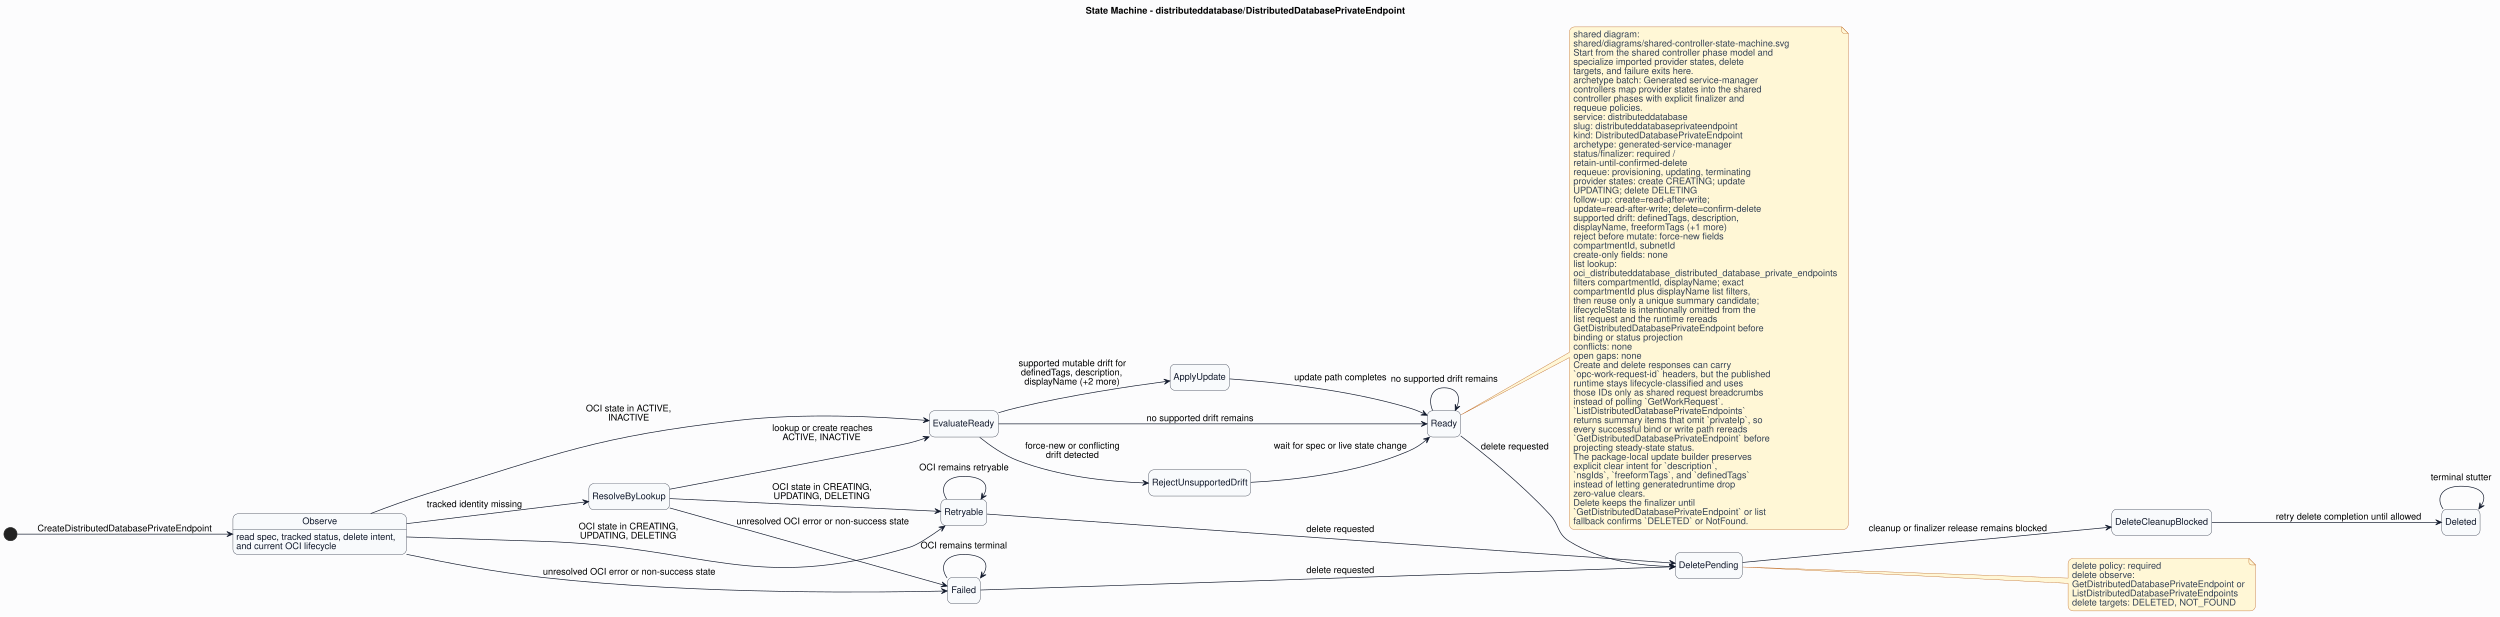
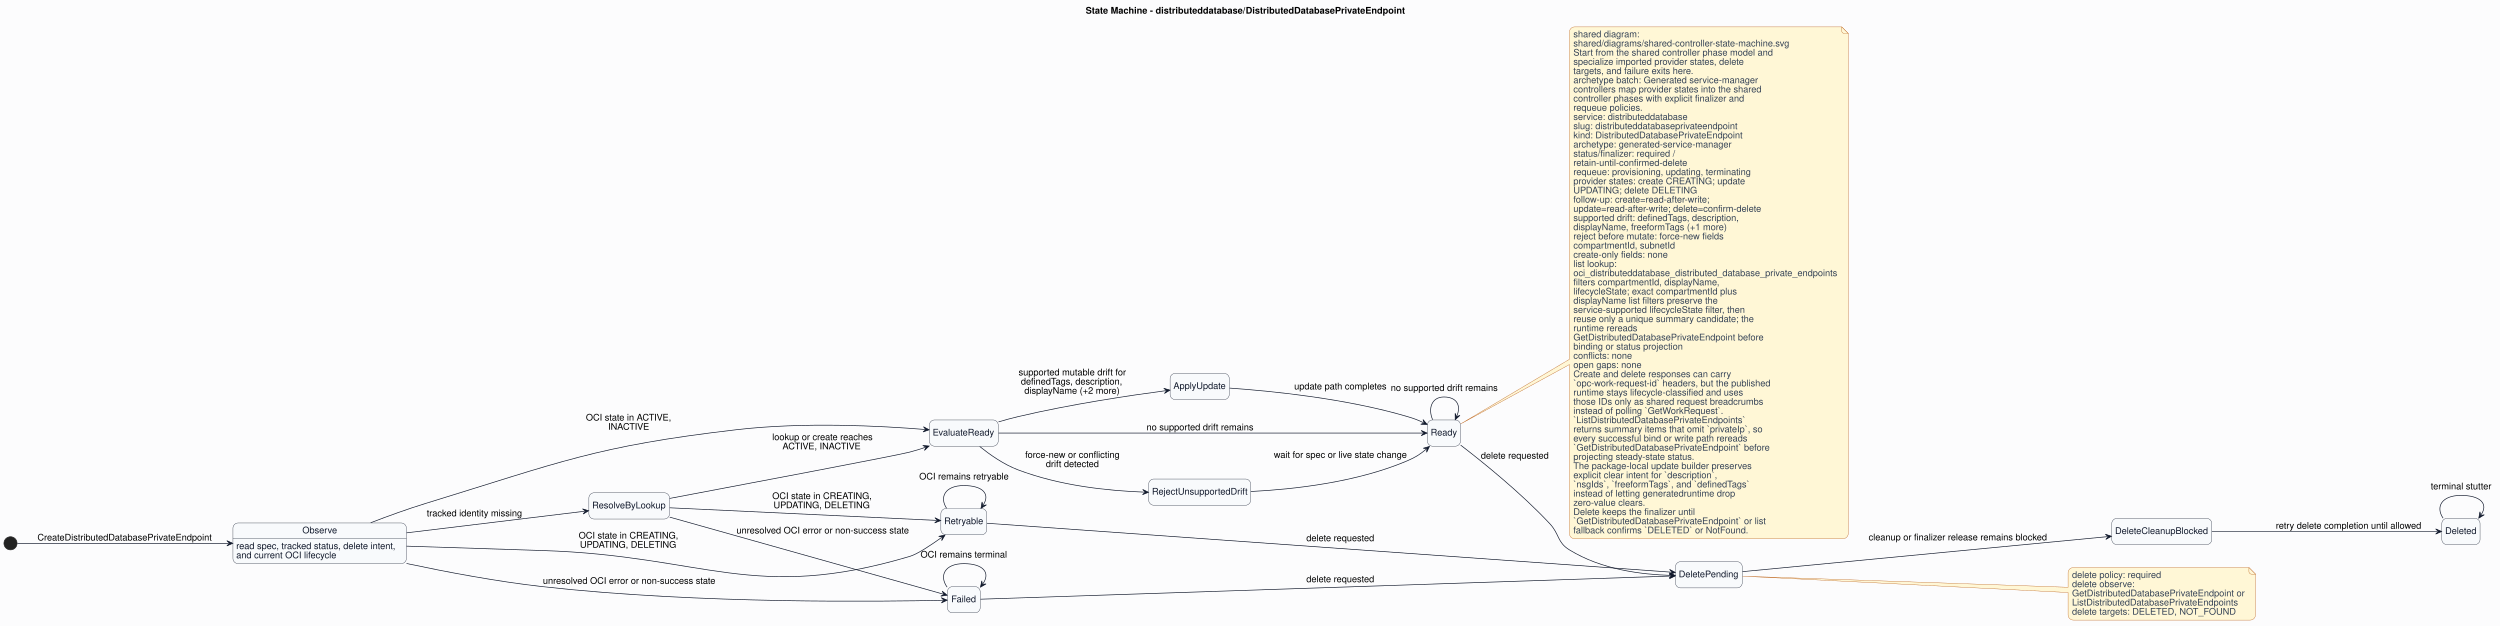
- <svg xmlns="http://www.w3.org/2000/svg" contentStyleType="text/css" data-diagram-type="STATE" height="940px" preserveAspectRatio="none" style="width:3810px;height:940px;background:#FCFCFD;" version="1.1" viewBox="0 0 3810 940" width="3810px" zoomAndPan="magnify">
+ <svg xmlns="http://www.w3.org/2000/svg" contentStyleType="text/css" data-diagram-type="STATE" height="954px" preserveAspectRatio="none" style="width:3810px;height:954px;background:#FCFCFD;" version="1.1" viewBox="0 0 3810 954" width="3810px" zoomAndPan="magnify">
  <defs />
  <g>
-     <rect fill="#FCFCFD" height="940" style="stroke:none;stroke-width:1;" width="3810" x="0" y="0" />
+     <rect fill="#FCFCFD" height="954" style="stroke:none;stroke-width:1;" width="3810" x="0" y="0" />
    <g class="title" data-source-line="10">
      <text fill="#000000" font-family="Helvetica" font-size="14" font-weight="bold" lengthAdjust="spacing" textLength="486.985" x="1654.535" y="20.78">State Machine - distributeddatabase/DistributedDatabasePrivateEndpoint</text>
    </g>
    <g class="entity" data-qualified-name="observe" id="ent0002">
-       <rect fill="#F8FAFC" height="62" rx="8" ry="8" style="stroke:#0F172A;stroke-width:0.5;" width="264.364" x="355" y="783" />
-       <line style="stroke:#0F172A;stroke-width:0.5;" x1="355" x2="619.364" y1="807" y2="807" />
-       <text fill="#0F172A" font-family="Helvetica" font-size="14" lengthAdjust="spacing" textLength="52.91" x="460.727" y="798.78">Observe</text>
-       <text fill="#0F172A" font-family="Helvetica" font-size="14" lengthAdjust="spacing" textLength="244.364" x="360" y="822.78">read spec, tracked status, delete intent,</text>
-       <text fill="#0F172A" font-family="Helvetica" font-size="14" lengthAdjust="spacing" textLength="153.282" x="360" y="836.78">and current OCI lifecycle</text>
-     </g>
-     <rect fill="#F8FAFC" height="40" rx="8" ry="8" style="stroke:#0F172A;stroke-width:0.5;" width="104.951" x="1416.36" y="626" />
-     <text fill="#0F172A" font-family="Helvetica" font-size="14" lengthAdjust="spacing" textLength="94.951" x="1421.36" y="649.78">EvaluateReady</text>
-     <rect fill="#F8FAFC" height="40" rx="8" ry="8" style="stroke:#0F172A;stroke-width:0.5;" width="50.469" x="2175.32" y="626" />
-     <text fill="#0F172A" font-family="Helvetica" font-size="14" lengthAdjust="spacing" textLength="40.469" x="2180.32" y="649.78">Ready</text>
-     <rect fill="#F8FAFC" height="40" rx="8" ry="8" style="stroke:#0F172A;stroke-width:0.5;" width="69.917" x="1433.88" y="761" />
-     <text fill="#0F172A" font-family="Helvetica" font-size="14" lengthAdjust="spacing" textLength="59.917" x="1438.88" y="784.78">Retryable</text>
-     <rect fill="#F8FAFC" height="40" rx="8" ry="8" style="stroke:#0F172A;stroke-width:0.5;" width="50" x="1443.84" y="880" />
-     <text fill="#0F172A" font-family="Helvetica" font-size="14" lengthAdjust="spacing" textLength="38.131" x="1449.775" y="903.78">Failed</text>
-     <rect fill="#F8FAFC" height="40" rx="8" ry="8" style="stroke:#0F172A;stroke-width:0.5;" width="122.848" x="897.44" y="737" />
-     <text fill="#0F172A" font-family="Helvetica" font-size="14" lengthAdjust="spacing" textLength="112.848" x="902.44" y="760.78">ResolveByLookup</text>
-     <rect fill="#F8FAFC" height="40" rx="8" ry="8" style="stroke:#0F172A;stroke-width:0.5;" width="155.51" x="1750.56" y="716" />
-     <text fill="#0F172A" font-family="Helvetica" font-size="14" lengthAdjust="spacing" textLength="145.51" x="1755.56" y="739.78">RejectUnsupportedDrift</text>
-     <rect fill="#F8FAFC" height="40" rx="8" ry="8" style="stroke:#0F172A;stroke-width:0.5;" width="90.165" x="1783.23" y="555" />
-     <text fill="#0F172A" font-family="Helvetica" font-size="14" lengthAdjust="spacing" textLength="80.165" x="1788.23" y="578.78">ApplyUpdate</text>
-     <rect fill="#F8FAFC" height="40" rx="8" ry="8" style="stroke:#0F172A;stroke-width:0.5;" width="101.848" x="2553.34" y="842" />
-     <text fill="#0F172A" font-family="Helvetica" font-size="14" lengthAdjust="spacing" textLength="91.848" x="2558.34" y="865.78">DeletePending</text>
-     <rect fill="#F8FAFC" height="40" rx="8" ry="8" style="stroke:#0F172A;stroke-width:0.5;" width="58.255" x="3721.34" y="776" />
-     <text fill="#0F172A" font-family="Helvetica" font-size="14" lengthAdjust="spacing" textLength="48.255" x="3726.34" y="799.78">Deleted</text>
-     <rect fill="#F8FAFC" height="40" rx="8" ry="8" style="stroke:#0F172A;stroke-width:0.5;" width="152.427" x="3218.33" y="776" />
-     <text fill="#0F172A" font-family="Helvetica" font-size="14" lengthAdjust="spacing" textLength="142.427" x="3223.33" y="799.78">DeleteCleanupBlocked</text>
+       <rect fill="#F8FAFC" height="62" rx="8" ry="8" style="stroke:#0F172A;stroke-width:0.5;" width="264.364" x="355" y="797" />
+       <line style="stroke:#0F172A;stroke-width:0.5;" x1="355" x2="619.364" y1="821" y2="821" />
+       <text fill="#0F172A" font-family="Helvetica" font-size="14" lengthAdjust="spacing" textLength="52.91" x="460.727" y="812.78">Observe</text>
+       <text fill="#0F172A" font-family="Helvetica" font-size="14" lengthAdjust="spacing" textLength="244.364" x="360" y="836.78">read spec, tracked status, delete intent,</text>
+       <text fill="#0F172A" font-family="Helvetica" font-size="14" lengthAdjust="spacing" textLength="153.282" x="360" y="850.78">and current OCI lifecycle</text>
+     </g>
+     <rect fill="#F8FAFC" height="40" rx="8" ry="8" style="stroke:#0F172A;stroke-width:0.5;" width="104.951" x="1416.36" y="640" />
+     <text fill="#0F172A" font-family="Helvetica" font-size="14" lengthAdjust="spacing" textLength="94.951" x="1421.36" y="663.78">EvaluateReady</text>
+     <rect fill="#F8FAFC" height="40" rx="8" ry="8" style="stroke:#0F172A;stroke-width:0.5;" width="50.469" x="2175.32" y="640" />
+     <text fill="#0F172A" font-family="Helvetica" font-size="14" lengthAdjust="spacing" textLength="40.469" x="2180.32" y="663.78">Ready</text>
+     <rect fill="#F8FAFC" height="40" rx="8" ry="8" style="stroke:#0F172A;stroke-width:0.5;" width="69.917" x="1433.88" y="775" />
+     <text fill="#0F172A" font-family="Helvetica" font-size="14" lengthAdjust="spacing" textLength="59.917" x="1438.88" y="798.78">Retryable</text>
+     <rect fill="#F8FAFC" height="40" rx="8" ry="8" style="stroke:#0F172A;stroke-width:0.5;" width="50" x="1443.84" y="894" />
+     <text fill="#0F172A" font-family="Helvetica" font-size="14" lengthAdjust="spacing" textLength="38.131" x="1449.775" y="917.78">Failed</text>
+     <rect fill="#F8FAFC" height="40" rx="8" ry="8" style="stroke:#0F172A;stroke-width:0.5;" width="122.848" x="897.44" y="751" />
+     <text fill="#0F172A" font-family="Helvetica" font-size="14" lengthAdjust="spacing" textLength="112.848" x="902.44" y="774.78">ResolveByLookup</text>
+     <rect fill="#F8FAFC" height="40" rx="8" ry="8" style="stroke:#0F172A;stroke-width:0.5;" width="155.51" x="1750.56" y="730" />
+     <text fill="#0F172A" font-family="Helvetica" font-size="14" lengthAdjust="spacing" textLength="145.51" x="1755.56" y="753.78">RejectUnsupportedDrift</text>
+     <rect fill="#F8FAFC" height="40" rx="8" ry="8" style="stroke:#0F172A;stroke-width:0.5;" width="90.165" x="1783.23" y="569" />
+     <text fill="#0F172A" font-family="Helvetica" font-size="14" lengthAdjust="spacing" textLength="80.165" x="1788.23" y="592.78">ApplyUpdate</text>
+     <rect fill="#F8FAFC" height="40" rx="8" ry="8" style="stroke:#0F172A;stroke-width:0.5;" width="101.848" x="2553.34" y="856" />
+     <text fill="#0F172A" font-family="Helvetica" font-size="14" lengthAdjust="spacing" textLength="91.848" x="2558.34" y="879.78">DeletePending</text>
+     <rect fill="#F8FAFC" height="40" rx="8" ry="8" style="stroke:#0F172A;stroke-width:0.5;" width="58.255" x="3721.34" y="790" />
+     <text fill="#0F172A" font-family="Helvetica" font-size="14" lengthAdjust="spacing" textLength="48.255" x="3726.34" y="813.78">Deleted</text>
+     <rect fill="#F8FAFC" height="40" rx="8" ry="8" style="stroke:#0F172A;stroke-width:0.5;" width="152.427" x="3218.33" y="790" />
+     <text fill="#0F172A" font-family="Helvetica" font-size="14" lengthAdjust="spacing" textLength="142.427" x="3223.33" y="813.78">DeleteCleanupBlocked</text>
    <g class="start_entity" data-qualified-name=".start." data-source-line="32" id="ent0002">
-       <ellipse cx="16" cy="814" fill="#222222" rx="10" ry="10" style="stroke:#222222;stroke-width:1;" />
+       <ellipse cx="16" cy="828" fill="#222222" rx="10" ry="10" style="stroke:#222222;stroke-width:1;" />
    </g>
    <g class="entity" data-qualified-name="GMN2" data-source-line="55" id="ent0003">
-       <path d="M2391.78,49 L2391.78,536.9 L2226.07,632.45 L2391.78,544.9 L2391.78,799 A8,8 0 0 0 2399.78,807 L2808.743,807 A8,8 0 0 0 2816.743,799 L2816.743,51 L2806.743,41 L2399.78,41 A8,8 0 0 0 2391.78,49" fill="#FFF7D6" style="stroke:#B45309;stroke-width:0.5;" />
+       <path d="M2391.78,49 L2391.78,547.59 L2226.07,646.02 L2391.78,555.59 L2391.78,813 A8,8 0 0 0 2399.78,821 L2808.743,821 A8,8 0 0 0 2816.743,813 L2816.743,51 L2806.743,41 L2399.78,41 A8,8 0 0 0 2391.78,49" fill="#FFF7D6" style="stroke:#B45309;stroke-width:0.5;" />
      <path d="M2806.743,41 L2806.743,47 A4,4 0 0 0 2810.743,51 L2816.743,51 L2806.743,41" fill="#FFF7D6" style="stroke:#B45309;stroke-width:0.5;" />
      <text fill="#334155" font-family="Helvetica" font-size="14" lengthAdjust="spacing" textLength="101.165" x="2397.78" y="56.78">shared diagram:</text>
      <text fill="#334155" font-family="Helvetica" font-size="14" lengthAdjust="spacing" textLength="331.481" x="2397.78" y="70.78">shared/diagrams/shared-controller-state-machine.svg</text>
      <text fill="#334155" font-family="Helvetica" font-size="14" lengthAdjust="spacing" textLength="304.274" x="2397.78" y="84.78">Start from the shared controller phase model and</text>
      <text fill="#334155" font-family="Helvetica" font-size="14" lengthAdjust="spacing" textLength="261.468" x="2397.78" y="98.78">specialize imported provider states, delete</text>
      <text fill="#334155" font-family="Helvetica" font-size="14" lengthAdjust="spacing" textLength="184.434" x="2397.78" y="112.78">targets, and failure exits here.</text>
      <text fill="#334155" font-family="Helvetica" font-size="14" lengthAdjust="spacing" textLength="281.709" x="2397.78" y="126.78">archetype batch: Generated service-manager</text>
      <text fill="#334155" font-family="Helvetica" font-size="14" lengthAdjust="spacing" textLength="287.923" x="2397.78" y="140.78">controllers map provider states into the shared</text>
      <text fill="#334155" font-family="Helvetica" font-size="14" lengthAdjust="spacing" textLength="261.461" x="2397.78" y="154.78">controller phases with explicit finalizer and</text>
      <text fill="#334155" font-family="Helvetica" font-size="14" lengthAdjust="spacing" textLength="105.848" x="2397.78" y="168.78">requeue policies.</text>
      <text fill="#334155" font-family="Helvetica" font-size="14" lengthAdjust="spacing" textLength="174.323" x="2397.78" y="182.78">service: distributeddatabase</text>
      <text fill="#334155" font-family="Helvetica" font-size="14" lengthAdjust="spacing" textLength="251.398" x="2397.78" y="196.78">slug: distributeddatabaseprivateendpoint</text>
      <text fill="#334155" font-family="Helvetica" font-size="14" lengthAdjust="spacing" textLength="259.15" x="2397.78" y="210.78">kind: DistributedDatabasePrivateEndpoint</text>
      <text fill="#334155" font-family="Helvetica" font-size="14" lengthAdjust="spacing" textLength="241.24" x="2397.78" y="224.78">archetype: generated-service-manager</text>
      <text fill="#334155" font-family="Helvetica" font-size="14" lengthAdjust="spacing" textLength="156.406" x="2397.78" y="238.78">status/finalizer: required /</text>
      <text fill="#334155" font-family="Helvetica" font-size="14" lengthAdjust="spacing" textLength="174.303" x="2397.78" y="252.78">retain-until-confirmed-delete</text>
      <text fill="#334155" font-family="Helvetica" font-size="14" lengthAdjust="spacing" textLength="272.398" x="2397.78" y="266.78">requeue: provisioning, updating, terminating</text>
      <text fill="#334155" font-family="Helvetica" font-size="14" lengthAdjust="spacing" textLength="265.337" x="2397.78" y="280.78">provider states: create CREATING; update</text>
      <text fill="#334155" font-family="Helvetica" font-size="14" lengthAdjust="spacing" textLength="192.165" x="2397.78" y="294.78">UPDATING; delete DELETING</text>
      <text fill="#334155" font-family="Helvetica" font-size="14" lengthAdjust="spacing" textLength="209.699" x="2397.78" y="308.78">follow-up: create=read-after-write;</text>
      <text fill="#334155" font-family="Helvetica" font-size="14" lengthAdjust="spacing" textLength="288.716" x="2397.78" y="322.78">update=read-after-write; delete=confirm-delete</text>
      <text fill="#334155" font-family="Helvetica" font-size="14" lengthAdjust="spacing" textLength="253.702" x="2397.78" y="336.78">supported drift: definedTags, description,</text>
      <text fill="#334155" font-family="Helvetica" font-size="14" lengthAdjust="spacing" textLength="236.913" x="2397.78" y="350.78">displayName, freeformTags (+1 more)</text>
      <text fill="#334155" font-family="Helvetica" font-size="14" lengthAdjust="spacing" textLength="230.33" x="2397.78" y="364.78">reject before mutate: force-new fields</text>
      <text fill="#334155" font-family="Helvetica" font-size="14" lengthAdjust="spacing" textLength="154.861" x="2397.78" y="378.78">compartmentId, subnetId</text>
      <text fill="#334155" font-family="Helvetica" font-size="14" lengthAdjust="spacing" textLength="144.751" x="2397.78" y="392.78">create-only fields: none</text>
      <text fill="#334155" font-family="Helvetica" font-size="14" lengthAdjust="spacing" textLength="66.144" x="2397.78" y="406.78">list lookup:</text>
      <text fill="#334155" font-family="Helvetica" font-size="14" lengthAdjust="spacing" textLength="403.963" x="2397.78" y="420.78">oci_distributeddatabase_distributed_database_private_endpoints</text>
-       <text fill="#334155" font-family="Helvetica" font-size="14" lengthAdjust="spacing" textLength="260.654" x="2397.78" y="434.78">filters compartmentId, displayName; exact</text>
-       <text fill="#334155" font-family="Helvetica" font-size="14" lengthAdjust="spacing" textLength="269.985" x="2397.78" y="448.78">compartmentId plus displayName list filters,</text>
-       <text fill="#334155" font-family="Helvetica" font-size="14" lengthAdjust="spacing" textLength="283.281" x="2397.78" y="462.78">then reuse only a unique summary candidate;</text>
-       <text fill="#334155" font-family="Helvetica" font-size="14" lengthAdjust="spacing" textLength="279.351" x="2397.78" y="476.78">lifecycleState is intentionally omitted from the</text>
-       <text fill="#334155" font-family="Helvetica" font-size="14" lengthAdjust="spacing" textLength="220.227" x="2397.78" y="490.78">list request and the runtime rereads</text>
-       <text fill="#334155" font-family="Helvetica" font-size="14" lengthAdjust="spacing" textLength="291.84" x="2397.78" y="504.78">GetDistributedDatabasePrivateEndpoint before</text>
-       <text fill="#334155" font-family="Helvetica" font-size="14" lengthAdjust="spacing" textLength="167.323" x="2397.78" y="518.78">binding or status projection</text>
-       <text fill="#334155" font-family="Helvetica" font-size="14" lengthAdjust="spacing" textLength="89.496" x="2397.78" y="532.78">conflicts: none</text>
-       <text fill="#334155" font-family="Helvetica" font-size="14" lengthAdjust="spacing" textLength="104.316" x="2397.78" y="546.78">open gaps: none</text>
-       <text fill="#334155" font-family="Helvetica" font-size="14" lengthAdjust="spacing" textLength="241.247" x="2397.78" y="560.78">Create and delete responses can carry</text>
-       <text fill="#334155" font-family="Helvetica" font-size="14" lengthAdjust="spacing" textLength="301.937" x="2397.78" y="574.78">`opc-work-request-id` headers, but the published</text>
-       <text fill="#334155" font-family="Helvetica" font-size="14" lengthAdjust="spacing" textLength="259.882" x="2397.78" y="588.78">runtime stays lifecycle-classified and uses</text>
-       <text fill="#334155" font-family="Helvetica" font-size="14" lengthAdjust="spacing" textLength="290.261" x="2397.78" y="602.78">those IDs only as shared request breadcrumbs</text>
-       <text fill="#334155" font-family="Helvetica" font-size="14" lengthAdjust="spacing" textLength="229.551" x="2397.78" y="616.78">instead of polling `GetWorkRequest`.</text>
-       <text fill="#334155" font-family="Helvetica" font-size="14" lengthAdjust="spacing" textLength="263.799" x="2397.78" y="630.78">`ListDistributedDatabasePrivateEndpoints`</text>
-       <text fill="#334155" font-family="Helvetica" font-size="14" lengthAdjust="spacing" textLength="289.413" x="2397.78" y="644.78">returns summary items that omit `privateIp`, so</text>
-       <text fill="#334155" font-family="Helvetica" font-size="14" lengthAdjust="spacing" textLength="266.123" x="2397.78" y="658.78">every successful bind or write path rereads</text>
-       <text fill="#334155" font-family="Helvetica" font-size="14" lengthAdjust="spacing" textLength="301.164" x="2397.78" y="672.78">`GetDistributedDatabasePrivateEndpoint` before</text>
-       <text fill="#334155" font-family="Helvetica" font-size="14" lengthAdjust="spacing" textLength="185.985" x="2397.78" y="686.78">projecting steady-state status.</text>
-       <text fill="#334155" font-family="Helvetica" font-size="14" lengthAdjust="spacing" textLength="272.385" x="2397.78" y="700.78">The package-local update builder preserves</text>
-       <text fill="#334155" font-family="Helvetica" font-size="14" lengthAdjust="spacing" textLength="220.199" x="2397.78" y="714.78">explicit clear intent for `description`,</text>
-       <text fill="#334155" font-family="Helvetica" font-size="14" lengthAdjust="spacing" textLength="272.33" x="2397.78" y="728.78">`nsgIds`, `freeformTags`, and `definedTags`</text>
-       <text fill="#334155" font-family="Helvetica" font-size="14" lengthAdjust="spacing" textLength="247.495" x="2397.78" y="742.78">instead of letting generatedruntime drop</text>
-       <text fill="#334155" font-family="Helvetica" font-size="14" lengthAdjust="spacing" textLength="110.489" x="2397.78" y="756.78">zero-value clears.</text>
-       <text fill="#334155" font-family="Helvetica" font-size="14" lengthAdjust="spacing" textLength="186.772" x="2397.78" y="770.78">Delete keeps the finalizer until</text>
-       <text fill="#334155" font-family="Helvetica" font-size="14" lengthAdjust="spacing" textLength="294.916" x="2397.78" y="784.78">`GetDistributedDatabasePrivateEndpoint` or list</text>
-       <text fill="#334155" font-family="Helvetica" font-size="14" lengthAdjust="spacing" textLength="267.641" x="2397.78" y="798.78">fallback confirms `DELETED` or NotFound.</text>
-     </g>
-     <g class="entity" data-qualified-name="GMN5" data-source-line="111" id="ent0006">
-       <path d="M3151.75,859 L3151.75,881.01 L2655.6,864.12 L3151.75,889.01 L3151.75,923 A8,8 0 0 0 3159.75,931 L3429.342,931 A8,8 0 0 0 3437.342,923 L3437.342,861 L3427.342,851 L3159.75,851 A8,8 0 0 0 3151.75,859" fill="#FFF7D6" style="stroke:#B45309;stroke-width:0.5;" />
-       <path d="M3427.342,851 L3427.342,857 A4,4 0 0 0 3431.342,861 L3437.342,861 L3427.342,851" fill="#FFF7D6" style="stroke:#B45309;stroke-width:0.5;" />
-       <text fill="#334155" font-family="Helvetica" font-size="14" lengthAdjust="spacing" textLength="136.972" x="3157.75" y="866.78">delete policy: required</text>
-       <text fill="#334155" font-family="Helvetica" font-size="14" lengthAdjust="spacing" textLength="95.731" x="3157.75" y="880.78">delete observe:</text>
-       <text fill="#334155" font-family="Helvetica" font-size="14" lengthAdjust="spacing" textLength="264.592" x="3157.75" y="894.78">GetDistributedDatabasePrivateEndpoint or</text>
-       <text fill="#334155" font-family="Helvetica" font-size="14" lengthAdjust="spacing" textLength="254.475" x="3157.75" y="908.78">ListDistributedDatabasePrivateEndpoints</text>
-       <text fill="#334155" font-family="Helvetica" font-size="14" lengthAdjust="spacing" textLength="252.075" x="3157.75" y="922.78">delete targets: DELETED, NOT_FOUND</text>
+       <text fill="#334155" font-family="Helvetica" font-size="14" lengthAdjust="spacing" textLength="223.303" x="2397.78" y="434.78">filters compartmentId, displayName,</text>
+       <text fill="#334155" font-family="Helvetica" font-size="14" lengthAdjust="spacing" textLength="250.558" x="2397.78" y="448.78">lifecycleState; exact compartmentId plus</text>
+       <text fill="#334155" font-family="Helvetica" font-size="14" lengthAdjust="spacing" textLength="220.972" x="2397.78" y="462.78">displayName list filters preserve the</text>
+       <text fill="#334155" font-family="Helvetica" font-size="14" lengthAdjust="spacing" textLength="263.013" x="2397.78" y="476.78">service-supported lifecycleState filter, then</text>
+       <text fill="#334155" font-family="Helvetica" font-size="14" lengthAdjust="spacing" textLength="275.495" x="2397.78" y="490.78">reuse only a unique summary candidate; the</text>
+       <text fill="#334155" font-family="Helvetica" font-size="14" lengthAdjust="spacing" textLength="98.041" x="2397.78" y="504.78">runtime rereads</text>
+       <text fill="#334155" font-family="Helvetica" font-size="14" lengthAdjust="spacing" textLength="291.84" x="2397.78" y="518.78">GetDistributedDatabasePrivateEndpoint before</text>
+       <text fill="#334155" font-family="Helvetica" font-size="14" lengthAdjust="spacing" textLength="167.323" x="2397.78" y="532.78">binding or status projection</text>
+       <text fill="#334155" font-family="Helvetica" font-size="14" lengthAdjust="spacing" textLength="89.496" x="2397.78" y="546.78">conflicts: none</text>
+       <text fill="#334155" font-family="Helvetica" font-size="14" lengthAdjust="spacing" textLength="104.316" x="2397.78" y="560.78">open gaps: none</text>
+       <text fill="#334155" font-family="Helvetica" font-size="14" lengthAdjust="spacing" textLength="241.247" x="2397.78" y="574.78">Create and delete responses can carry</text>
+       <text fill="#334155" font-family="Helvetica" font-size="14" lengthAdjust="spacing" textLength="301.937" x="2397.78" y="588.78">`opc-work-request-id` headers, but the published</text>
+       <text fill="#334155" font-family="Helvetica" font-size="14" lengthAdjust="spacing" textLength="259.882" x="2397.78" y="602.78">runtime stays lifecycle-classified and uses</text>
+       <text fill="#334155" font-family="Helvetica" font-size="14" lengthAdjust="spacing" textLength="290.261" x="2397.78" y="616.78">those IDs only as shared request breadcrumbs</text>
+       <text fill="#334155" font-family="Helvetica" font-size="14" lengthAdjust="spacing" textLength="229.551" x="2397.78" y="630.78">instead of polling `GetWorkRequest`.</text>
+       <text fill="#334155" font-family="Helvetica" font-size="14" lengthAdjust="spacing" textLength="263.799" x="2397.78" y="644.78">`ListDistributedDatabasePrivateEndpoints`</text>
+       <text fill="#334155" font-family="Helvetica" font-size="14" lengthAdjust="spacing" textLength="289.413" x="2397.78" y="658.78">returns summary items that omit `privateIp`, so</text>
+       <text fill="#334155" font-family="Helvetica" font-size="14" lengthAdjust="spacing" textLength="266.123" x="2397.78" y="672.78">every successful bind or write path rereads</text>
+       <text fill="#334155" font-family="Helvetica" font-size="14" lengthAdjust="spacing" textLength="301.164" x="2397.78" y="686.78">`GetDistributedDatabasePrivateEndpoint` before</text>
+       <text fill="#334155" font-family="Helvetica" font-size="14" lengthAdjust="spacing" textLength="185.985" x="2397.78" y="700.78">projecting steady-state status.</text>
+       <text fill="#334155" font-family="Helvetica" font-size="14" lengthAdjust="spacing" textLength="272.385" x="2397.78" y="714.78">The package-local update builder preserves</text>
+       <text fill="#334155" font-family="Helvetica" font-size="14" lengthAdjust="spacing" textLength="220.199" x="2397.78" y="728.78">explicit clear intent for `description`,</text>
+       <text fill="#334155" font-family="Helvetica" font-size="14" lengthAdjust="spacing" textLength="272.33" x="2397.78" y="742.78">`nsgIds`, `freeformTags`, and `definedTags`</text>
+       <text fill="#334155" font-family="Helvetica" font-size="14" lengthAdjust="spacing" textLength="247.495" x="2397.78" y="756.78">instead of letting generatedruntime drop</text>
+       <text fill="#334155" font-family="Helvetica" font-size="14" lengthAdjust="spacing" textLength="110.489" x="2397.78" y="770.78">zero-value clears.</text>
+       <text fill="#334155" font-family="Helvetica" font-size="14" lengthAdjust="spacing" textLength="186.772" x="2397.78" y="784.78">Delete keeps the finalizer until</text>
+       <text fill="#334155" font-family="Helvetica" font-size="14" lengthAdjust="spacing" textLength="294.916" x="2397.78" y="798.78">`GetDistributedDatabasePrivateEndpoint` or list</text>
+       <text fill="#334155" font-family="Helvetica" font-size="14" lengthAdjust="spacing" textLength="267.641" x="2397.78" y="812.78">fallback confirms `DELETED` or NotFound.</text>
+     </g>
+     <g class="entity" data-qualified-name="GMN5" data-source-line="112" id="ent0006">
+       <path d="M3151.75,873 L3151.75,895.01 L2655.6,878.12 L3151.75,903.01 L3151.75,937 A8,8 0 0 0 3159.75,945 L3429.342,945 A8,8 0 0 0 3437.342,937 L3437.342,875 L3427.342,865 L3159.75,865 A8,8 0 0 0 3151.75,873" fill="#FFF7D6" style="stroke:#B45309;stroke-width:0.5;" />
+       <path d="M3427.342,865 L3427.342,871 A4,4 0 0 0 3431.342,875 L3437.342,875 L3427.342,865" fill="#FFF7D6" style="stroke:#B45309;stroke-width:0.5;" />
+       <text fill="#334155" font-family="Helvetica" font-size="14" lengthAdjust="spacing" textLength="136.972" x="3157.75" y="880.78">delete policy: required</text>
+       <text fill="#334155" font-family="Helvetica" font-size="14" lengthAdjust="spacing" textLength="95.731" x="3157.75" y="894.78">delete observe:</text>
+       <text fill="#334155" font-family="Helvetica" font-size="14" lengthAdjust="spacing" textLength="264.592" x="3157.75" y="908.78">GetDistributedDatabasePrivateEndpoint or</text>
+       <text fill="#334155" font-family="Helvetica" font-size="14" lengthAdjust="spacing" textLength="254.475" x="3157.75" y="922.78">ListDistributedDatabasePrivateEndpoints</text>
+       <text fill="#334155" font-family="Helvetica" font-size="14" lengthAdjust="spacing" textLength="252.075" x="3157.75" y="936.78">delete targets: DELETED, NOT_FOUND</text>
    </g>
    <g class="link" data-entity-1="ent0002" data-entity-2="ent0002" data-link-type="dependency" data-source-line="32" id="lnk3">
-       <path d="M26.37,814 C67.31,814 227.82,814 348.71,814" fill="none" id="*start*-to-observe" style="stroke:#0F172A;stroke-width:1;" />
-       <polygon fill="#0F172A" points="354.71,814,345.71,810,349.71,814,345.71,818,354.71,814" style="stroke:#0F172A;stroke-width:1;" />
-       <text fill="#000000" font-family="Helvetica" font-size="14" lengthAdjust="spacing" textLength="267.709" x="57" y="809.78">CreateDistributedDatabasePrivateEndpoint</text>
+       <path d="M26.37,828 C67.31,828 227.82,828 348.71,828" fill="none" id="*start*-to-observe" style="stroke:#0F172A;stroke-width:1;" />
+       <polygon fill="#0F172A" points="354.71,828,345.71,824,349.71,828,345.71,832,354.71,828" style="stroke:#0F172A;stroke-width:1;" />
+       <text fill="#000000" font-family="Helvetica" font-size="14" lengthAdjust="spacing" textLength="267.709" x="57" y="823.78">CreateDistributedDatabasePrivateEndpoint</text>
    </g>
    <g class="link" data-entity-1="ent0002" data-entity-2="ent0007" data-link-type="dependency" data-source-line="33" id="lnk4">
-       <path d="M619.64,798.05 C710.55,787.01 821.334,773.573 891.184,765.093" fill="none" id="observe-to-resolve_by_lookup" style="stroke:#0F172A;stroke-width:1;" />
-       <polygon fill="#0F172A" points="897.14,764.37,887.723,761.484,892.176,764.973,888.688,769.426,897.14,764.37" style="stroke:#0F172A;stroke-width:1;" />
-       <text fill="#000000" font-family="Helvetica" font-size="14" lengthAdjust="spacing" textLength="145.503" x="650.36" y="772.84">tracked identity missing</text>
+       <path d="M619.64,812.05 C710.55,801.01 821.334,787.573 891.184,779.093" fill="none" id="observe-to-resolve_by_lookup" style="stroke:#0F172A;stroke-width:1;" />
+       <polygon fill="#0F172A" points="897.14,778.37,887.723,775.484,892.176,778.973,888.688,783.426,897.14,778.37" style="stroke:#0F172A;stroke-width:1;" />
+       <text fill="#000000" font-family="Helvetica" font-size="14" lengthAdjust="spacing" textLength="145.503" x="650.36" y="786.84">tracked identity missing</text>
    </g>
    <g class="link" data-entity-1="ent0007" data-entity-2="ent0003" data-link-type="dependency" data-source-line="34" id="lnk5">
-       <path d="M1020.57,745.58 C1134.1,724.19 1368.77,679.79 1386.36,675 C1396.07,672.36 1400.604,671.054 1410.384,667.704" fill="none" id="resolve_by_lookup-to-evaluate_ready" style="stroke:#0F172A;stroke-width:1;" />
-       <polygon fill="#0F172A" points="1416.06,665.76,1406.249,664.892,1411.33,667.38,1408.842,672.461,1416.06,665.76" style="stroke:#0F172A;stroke-width:1;" />
-       <text fill="#000000" font-family="Helvetica" font-size="14" lengthAdjust="spacing" textLength="154.089" x="1176.86" y="656.78">lookup or create reaches</text>
-       <text fill="#000000" font-family="Helvetica" font-size="14" lengthAdjust="spacing" textLength="122.91" x="1192.449" y="670.78">ACTIVE, INACTIVE</text>
+       <path d="M1020.57,759.58 C1134.1,738.19 1368.77,693.79 1386.36,689 C1396.07,686.36 1400.604,685.054 1410.384,681.704" fill="none" id="resolve_by_lookup-to-evaluate_ready" style="stroke:#0F172A;stroke-width:1;" />
+       <polygon fill="#0F172A" points="1416.06,679.76,1406.249,678.892,1411.33,681.38,1408.842,686.461,1416.06,679.76" style="stroke:#0F172A;stroke-width:1;" />
+       <text fill="#000000" font-family="Helvetica" font-size="14" lengthAdjust="spacing" textLength="154.089" x="1176.86" y="670.78">lookup or create reaches</text>
+       <text fill="#000000" font-family="Helvetica" font-size="14" lengthAdjust="spacing" textLength="122.91" x="1192.449" y="684.78">ACTIVE, INACTIVE</text>
    </g>
    <g class="link" data-entity-1="ent0007" data-entity-2="ent0005" data-link-type="dependency" data-source-line="35" id="lnk6">
-       <path d="M1020.63,759.87 C1128.21,764.95 1342.807,775.097 1427.597,779.097" fill="none" id="resolve_by_lookup-to-retryable" style="stroke:#0F172A;stroke-width:1;" />
-       <polygon fill="#0F172A" points="1433.59,779.38,1424.789,774.96,1428.596,779.144,1424.411,782.951,1433.59,779.38" style="stroke:#0F172A;stroke-width:1;" />
-       <text fill="#000000" font-family="Helvetica" font-size="14" lengthAdjust="spacing" textLength="154.034" x="1176.86" y="746.54">OCI state in CREATING,</text>
-       <text fill="#000000" font-family="Helvetica" font-size="14" lengthAdjust="spacing" textLength="150.131" x="1178.812" y="760.54">UPDATING, DELETING</text>
+       <path d="M1020.63,773.87 C1128.21,778.95 1342.807,789.097 1427.597,793.097" fill="none" id="resolve_by_lookup-to-retryable" style="stroke:#0F172A;stroke-width:1;" />
+       <polygon fill="#0F172A" points="1433.59,793.38,1424.789,788.96,1428.596,793.144,1424.411,796.951,1433.59,793.38" style="stroke:#0F172A;stroke-width:1;" />
+       <text fill="#000000" font-family="Helvetica" font-size="14" lengthAdjust="spacing" textLength="154.034" x="1176.86" y="760.54">OCI state in CREATING,</text>
+       <text fill="#000000" font-family="Helvetica" font-size="14" lengthAdjust="spacing" textLength="150.131" x="1178.812" y="774.54">UPDATING, DELETING</text>
    </g>
    <g class="link" data-entity-1="ent0007" data-entity-2="ent0006" data-link-type="dependency" data-source-line="36" id="lnk7">
-       <path d="M1020.63,774.11 C1132.69,805.65 1361.585,870.083 1437.675,891.513" fill="none" id="resolve_by_lookup-to-failed" style="stroke:#0F172A;stroke-width:1;" />
-       <polygon fill="#0F172A" points="1443.45,893.14,1435.871,886.85,1438.637,891.784,1433.703,894.55,1443.45,893.14" style="stroke:#0F172A;stroke-width:1;" />
-       <text fill="#000000" font-family="Helvetica" font-size="14" lengthAdjust="spacing" textLength="263.778" x="1122.36" y="799.03">unresolved OCI error or non-success state</text>
+       <path d="M1020.63,788.11 C1132.69,819.65 1361.585,884.083 1437.675,905.513" fill="none" id="resolve_by_lookup-to-failed" style="stroke:#0F172A;stroke-width:1;" />
+       <polygon fill="#0F172A" points="1443.45,907.14,1435.871,900.85,1438.637,905.784,1433.703,908.55,1443.45,907.14" style="stroke:#0F172A;stroke-width:1;" />
+       <text fill="#000000" font-family="Helvetica" font-size="14" lengthAdjust="spacing" textLength="263.778" x="1122.36" y="813.03">unresolved OCI error or non-success state</text>
    </g>
    <g class="link" data-entity-1="ent0002" data-entity-2="ent0003" data-link-type="dependency" data-source-line="37" id="lnk8">
-       <path d="M564.96,782.64 C591.45,772.43 621.47,761.55 649.36,753 C855.5,689.82 907.22,666.06 1121.36,641 C1225.33,628.83 1342.05,635.034 1409.99,640.554" fill="none" id="observe-to-evaluate_ready" style="stroke:#0F172A;stroke-width:1;" />
-       <polygon fill="#0F172A" points="1415.97,641.04,1407.323,636.324,1410.986,640.635,1406.676,644.298,1415.97,641.04" style="stroke:#0F172A;stroke-width:1;" />
-       <text fill="#000000" font-family="Helvetica" font-size="14" lengthAdjust="spacing" textLength="132.262" x="892.86" y="626.95">OCI state in ACTIVE,</text>
-       <text fill="#000000" font-family="Helvetica" font-size="14" lengthAdjust="spacing" textLength="64.565" x="926.708" y="640.95">INACTIVE</text>
+       <path d="M564.96,796.64 C591.45,786.43 621.47,775.55 649.36,767 C855.5,703.82 907.22,680.06 1121.36,655 C1225.33,642.83 1342.05,649.034 1409.99,654.554" fill="none" id="observe-to-evaluate_ready" style="stroke:#0F172A;stroke-width:1;" />
+       <polygon fill="#0F172A" points="1415.97,655.04,1407.323,650.324,1410.986,654.635,1406.676,658.298,1415.97,655.04" style="stroke:#0F172A;stroke-width:1;" />
+       <text fill="#000000" font-family="Helvetica" font-size="14" lengthAdjust="spacing" textLength="132.262" x="892.86" y="640.95">OCI state in ACTIVE,</text>
+       <text fill="#000000" font-family="Helvetica" font-size="14" lengthAdjust="spacing" textLength="64.565" x="926.708" y="654.95">INACTIVE</text>
    </g>
    <g class="link" data-entity-1="ent0002" data-entity-2="ent0005" data-link-type="dependency" data-source-line="38" id="lnk9">
-       <path d="M619.47,818.33 C682.11,820.38 758.11,822.85 826.36,825 C1075.16,832.84 1147.72,904.79 1386.36,834 C1397.77,830.62 1416.445,818.364 1435.305,804.914" fill="none" id="observe-to-retryable" style="stroke:#0F172A;stroke-width:1;" />
-       <polygon fill="#0F172A" points="1440.19,801.43,1430.54,803.399,1436.119,804.333,1435.185,809.912,1440.19,801.43" style="stroke:#0F172A;stroke-width:1;" />
-       <text fill="#000000" font-family="Helvetica" font-size="14" lengthAdjust="spacing" textLength="154.034" x="881.86" y="806.78">OCI state in CREATING,</text>
-       <text fill="#000000" font-family="Helvetica" font-size="14" lengthAdjust="spacing" textLength="150.131" x="883.812" y="820.78">UPDATING, DELETING</text>
+       <path d="M619.47,832.33 C682.11,834.38 758.11,836.85 826.36,839 C1075.16,846.84 1147.72,918.79 1386.36,848 C1397.77,844.62 1416.445,832.364 1435.305,818.914" fill="none" id="observe-to-retryable" style="stroke:#0F172A;stroke-width:1;" />
+       <polygon fill="#0F172A" points="1440.19,815.43,1430.54,817.399,1436.119,818.333,1435.185,823.912,1440.19,815.43" style="stroke:#0F172A;stroke-width:1;" />
+       <text fill="#000000" font-family="Helvetica" font-size="14" lengthAdjust="spacing" textLength="154.034" x="881.86" y="820.78">OCI state in CREATING,</text>
+       <text fill="#000000" font-family="Helvetica" font-size="14" lengthAdjust="spacing" textLength="150.131" x="883.812" y="834.78">UPDATING, DELETING</text>
    </g>
    <g class="link" data-entity-1="ent0002" data-entity-2="ent0006" data-link-type="dependency" data-source-line="39" id="lnk10">
-       <path d="M619.52,844.76 C681.83,858.03 757.56,872.26 826.36,880 C1065.8,906.92 1352.452,902.769 1437.562,900.789" fill="none" id="observe-to-failed" style="stroke:#0F172A;stroke-width:1;" />
-       <polygon fill="#0F172A" points="1443.56,900.65,1434.469,896.86,1438.561,900.766,1434.656,904.858,1443.56,900.65" style="stroke:#0F172A;stroke-width:1;" />
-       <text fill="#000000" font-family="Helvetica" font-size="14" lengthAdjust="spacing" textLength="263.778" x="827.36" y="875.78">unresolved OCI error or non-success state</text>
+       <path d="M619.52,858.76 C681.83,872.03 757.56,886.26 826.36,894 C1065.8,920.92 1352.452,916.769 1437.562,914.789" fill="none" id="observe-to-failed" style="stroke:#0F172A;stroke-width:1;" />
+       <polygon fill="#0F172A" points="1443.56,914.65,1434.469,910.86,1438.561,914.766,1434.656,918.858,1443.56,914.65" style="stroke:#0F172A;stroke-width:1;" />
+       <text fill="#000000" font-family="Helvetica" font-size="14" lengthAdjust="spacing" textLength="263.778" x="827.36" y="889.78">unresolved OCI error or non-success state</text>
    </g>
    <g class="link" data-entity-1="ent0003" data-entity-2="ent0008" data-link-type="dependency" data-source-line="40" id="lnk11">
-       <path d="M1493.06,666.48 C1508.49,678.89 1529.81,693.85 1551.32,702 C1615.53,726.35 1687.604,733.906 1744.304,736.026" fill="none" id="evaluate_ready-to-reject_unsupported_drift" style="stroke:#0F172A;stroke-width:1;" />
-       <polygon fill="#0F172A" points="1750.3,736.25,1741.456,731.917,1745.303,736.063,1741.157,739.911,1750.3,736.25" style="stroke:#0F172A;stroke-width:1;" />
-       <text fill="#000000" font-family="Helvetica" font-size="14" lengthAdjust="spacing" textLength="143.951" x="1562.32" y="683.78">force-new or conflicting</text>
-       <text fill="#000000" font-family="Helvetica" font-size="14" lengthAdjust="spacing" textLength="80.938" x="1593.827" y="697.78">drift detected</text>
+       <path d="M1493.06,680.48 C1508.49,692.89 1529.81,707.85 1551.32,716 C1615.53,740.35 1687.604,747.906 1744.304,750.026" fill="none" id="evaluate_ready-to-reject_unsupported_drift" style="stroke:#0F172A;stroke-width:1;" />
+       <polygon fill="#0F172A" points="1750.3,750.25,1741.456,745.917,1745.303,750.063,1741.157,753.911,1750.3,750.25" style="stroke:#0F172A;stroke-width:1;" />
+       <text fill="#000000" font-family="Helvetica" font-size="14" lengthAdjust="spacing" textLength="143.951" x="1562.32" y="697.78">force-new or conflicting</text>
+       <text fill="#000000" font-family="Helvetica" font-size="14" lengthAdjust="spacing" textLength="80.938" x="1593.827" y="711.78">drift detected</text>
    </g>
    <g class="link" data-entity-1="ent0008" data-entity-2="ent0004" data-link-type="dependency" data-source-line="41" id="lnk12">
-       <path d="M1906.32,735.06 C1972.2,731.77 2068.3,721 2145.32,688 C2157.36,682.84 2164.48,678.236 2173.92,670.246" fill="none" id="reject_unsupported_drift-to-ready" style="stroke:#0F172A;stroke-width:1;" />
-       <polygon fill="#0F172A" points="2178.5,666.37,2169.046,669.131,2174.684,669.6,2174.215,675.238,2178.5,666.37" style="stroke:#0F172A;stroke-width:1;" />
-       <text fill="#000000" font-family="Helvetica" font-size="14" lengthAdjust="spacing" textLength="203.882" x="1941.32" y="683.78">wait for spec or live state change</text>
+       <path d="M1906.32,749.06 C1972.2,745.77 2068.3,735 2145.32,702 C2157.36,696.84 2164.48,692.236 2173.92,684.246" fill="none" id="reject_unsupported_drift-to-ready" style="stroke:#0F172A;stroke-width:1;" />
+       <polygon fill="#0F172A" points="2178.5,680.37,2169.046,683.131,2174.684,683.6,2174.215,689.238,2178.5,680.37" style="stroke:#0F172A;stroke-width:1;" />
+       <text fill="#000000" font-family="Helvetica" font-size="14" lengthAdjust="spacing" textLength="203.882" x="1941.32" y="697.78">wait for spec or live state change</text>
    </g>
    <g class="link" data-entity-1="ent0003" data-entity-2="ent0009" data-link-type="dependency" data-source-line="42" id="lnk13">
-       <path d="M1521.72,628.96 C1531.49,626.07 1541.67,623.27 1551.32,621 C1632.17,601.95 1722.202,588.61 1777.032,581.33" fill="none" id="evaluate_ready-to-apply_update" style="stroke:#0F172A;stroke-width:1;" />
-       <polygon fill="#0F172A" points="1782.98,580.54,1773.532,577.759,1778.024,581.198,1774.585,585.69,1782.98,580.54" style="stroke:#0F172A;stroke-width:1;" />
-       <text fill="#000000" font-family="Helvetica" font-size="14" lengthAdjust="spacing" textLength="163.42" x="1552.32" y="558.09">supported mutable drift for</text>
-       <text fill="#000000" font-family="Helvetica" font-size="14" lengthAdjust="spacing" textLength="156.427" x="1555.817" y="572.09">definedTags, description,</text>
-       <text fill="#000000" font-family="Helvetica" font-size="14" lengthAdjust="spacing" textLength="145.886" x="1561.087" y="586.09">displayName (+2 more)</text>
+       <path d="M1521.72,642.96 C1531.49,640.07 1541.67,637.27 1551.32,635 C1632.17,615.95 1722.202,602.61 1777.032,595.33" fill="none" id="evaluate_ready-to-apply_update" style="stroke:#0F172A;stroke-width:1;" />
+       <polygon fill="#0F172A" points="1782.98,594.54,1773.532,591.759,1778.024,595.198,1774.585,599.69,1782.98,594.54" style="stroke:#0F172A;stroke-width:1;" />
+       <text fill="#000000" font-family="Helvetica" font-size="14" lengthAdjust="spacing" textLength="163.42" x="1552.32" y="572.09">supported mutable drift for</text>
+       <text fill="#000000" font-family="Helvetica" font-size="14" lengthAdjust="spacing" textLength="156.427" x="1555.817" y="586.09">definedTags, description,</text>
+       <text fill="#000000" font-family="Helvetica" font-size="14" lengthAdjust="spacing" textLength="145.886" x="1561.087" y="600.09">displayName (+2 more)</text>
    </g>
    <g class="link" data-entity-1="ent0009" data-entity-2="ent0004" data-link-type="dependency" data-source-line="43" id="lnk14">
-       <path d="M1873.88,577.45 C1935.86,581.76 2051.1,593.07 2145.32,621 C2155.36,623.98 2160.503,625.9 2169.613,630.28" fill="none" id="apply_update-to-ready" style="stroke:#0F172A;stroke-width:1;" />
-       <polygon fill="#0F172A" points="2175.02,632.88,2168.642,625.375,2170.514,630.713,2165.176,632.585,2175.02,632.88" style="stroke:#0F172A;stroke-width:1;" />
-       <text fill="#000000" font-family="Helvetica" font-size="14" lengthAdjust="spacing" textLength="141.654" x="1972.32" y="579.45">update path completes</text>
+       <path d="M1873.88,591.45 C1935.86,595.76 2051.1,607.07 2145.32,635 C2155.36,637.98 2160.503,639.9 2169.613,644.28" fill="none" id="apply_update-to-ready" style="stroke:#0F172A;stroke-width:1;" />
+       <polygon fill="#0F172A" points="2175.02,646.88,2168.642,639.375,2170.514,644.713,2165.176,646.585,2175.02,646.88" style="stroke:#0F172A;stroke-width:1;" />
+       <text fill="#000000" font-family="Helvetica" font-size="14" lengthAdjust="spacing" textLength="141.654" x="1972.32" y="593.45">update path completes</text>
    </g>
    <g class="link" data-entity-1="ent0003" data-entity-2="ent0004" data-link-type="dependency" data-source-line="44" id="lnk15">
-       <path d="M1521.73,646 C1666.46,646 2064.77,646 2168.86,646" fill="none" id="evaluate_ready-to-ready" style="stroke:#0F172A;stroke-width:1;" />
-       <polygon fill="#0F172A" points="2174.86,646,2165.86,642,2169.86,646,2165.86,650,2174.86,646" style="stroke:#0F172A;stroke-width:1;" />
-       <text fill="#000000" font-family="Helvetica" font-size="14" lengthAdjust="spacing" textLength="162.641" x="1747.32" y="641.78">no supported drift remains</text>
+       <path d="M1521.73,660 C1666.46,660 2064.77,660 2168.86,660" fill="none" id="evaluate_ready-to-ready" style="stroke:#0F172A;stroke-width:1;" />
+       <polygon fill="#0F172A" points="2174.86,660,2165.86,656,2169.86,660,2165.86,664,2174.86,660" style="stroke:#0F172A;stroke-width:1;" />
+       <text fill="#000000" font-family="Helvetica" font-size="14" lengthAdjust="spacing" textLength="162.641" x="1747.32" y="655.78">no supported drift remains</text>
    </g>
    <g class="link" data-entity-1="ent0004" data-entity-2="ent0004" data-link-type="dependency" data-source-line="45" id="lnk16">
-       <path d="M2183.35,625.69 C2176,608.73 2181.74,591 2200.55,591 C2219.36,591 2227.486,603.225 2220.136,620.185" fill="none" id="ready-to-ready" style="stroke:#0F172A;stroke-width:1;" />
-       <polygon fill="#0F172A" points="2217.75,625.69,2224.999,619.023,2219.738,621.102,2217.659,615.842,2217.75,625.69" style="stroke:#0F172A;stroke-width:1;" />
-       <text fill="#000000" font-family="Helvetica" font-size="14" lengthAdjust="spacing" textLength="162.641" x="2119.55" y="581.78">no supported drift remains</text>
+       <path d="M2183.35,639.69 C2176,622.73 2181.74,605 2200.55,605 C2219.36,605 2227.486,617.225 2220.136,634.185" fill="none" id="ready-to-ready" style="stroke:#0F172A;stroke-width:1;" />
+       <polygon fill="#0F172A" points="2217.75,639.69,2224.999,633.023,2219.738,635.102,2217.659,629.842,2217.75,639.69" style="stroke:#0F172A;stroke-width:1;" />
+       <text fill="#000000" font-family="Helvetica" font-size="14" lengthAdjust="spacing" textLength="162.641" x="2119.55" y="595.78">no supported drift remains</text>
    </g>
    <g class="link" data-entity-1="ent0005" data-entity-2="ent0005" data-link-type="dependency" data-source-line="46" id="lnk17">
-       <path d="M1442.63,760.69 C1431.42,743.73 1440.16,726 1468.84,726 C1497.52,726 1509.556,738.723 1498.356,755.683" fill="none" id="retryable-to-retryable" style="stroke:#0F172A;stroke-width:1;" />
-       <polygon fill="#0F172A" points="1495.05,760.69,1503.347,755.384,1497.805,756.518,1496.672,750.976,1495.05,760.69" style="stroke:#0F172A;stroke-width:1;" />
-       <text fill="#000000" font-family="Helvetica" font-size="14" lengthAdjust="spacing" textLength="136.931" x="1400.84" y="716.78">OCI remains retryable</text>
+       <path d="M1442.63,774.69 C1431.42,757.73 1440.16,740 1468.84,740 C1497.52,740 1509.556,752.723 1498.356,769.683" fill="none" id="retryable-to-retryable" style="stroke:#0F172A;stroke-width:1;" />
+       <polygon fill="#0F172A" points="1495.05,774.69,1503.347,769.384,1497.805,770.518,1496.672,764.976,1495.05,774.69" style="stroke:#0F172A;stroke-width:1;" />
+       <text fill="#000000" font-family="Helvetica" font-size="14" lengthAdjust="spacing" textLength="136.931" x="1400.84" y="730.78">OCI remains retryable</text>
    </g>
    <g class="link" data-entity-1="ent0006" data-entity-2="ent0006" data-link-type="dependency" data-source-line="47" id="lnk18">
-       <path d="M1443.41,880.83 C1431.04,863.53 1439.52,845 1468.84,845 C1498.16,845 1510.13,858.649 1497.76,875.949" fill="none" id="failed-to-failed" style="stroke:#0F172A;stroke-width:1;" />
-       <polygon fill="#0F172A" points="1494.27,880.83,1502.758,875.836,1497.178,876.763,1496.251,871.182,1494.27,880.83" style="stroke:#0F172A;stroke-width:1;" />
-       <text fill="#000000" font-family="Helvetica" font-size="14" lengthAdjust="spacing" textLength="132.255" x="1402.84" y="835.78">OCI remains terminal</text>
+       <path d="M1443.41,894.83 C1431.04,877.53 1439.52,859 1468.84,859 C1498.16,859 1510.13,872.649 1497.76,889.949" fill="none" id="failed-to-failed" style="stroke:#0F172A;stroke-width:1;" />
+       <polygon fill="#0F172A" points="1494.27,894.83,1502.758,889.836,1497.178,890.763,1496.251,885.182,1494.27,894.83" style="stroke:#0F172A;stroke-width:1;" />
+       <text fill="#000000" font-family="Helvetica" font-size="14" lengthAdjust="spacing" textLength="132.255" x="1402.84" y="849.78">OCI remains terminal</text>
    </g>
    <g class="link" data-entity-1="ent0004" data-entity-2="ent0010" data-link-type="dependency" data-source-line="48" id="lnk19">
-       <path d="M2226.15,664.31 C2258.98,689.38 2318.07,736.67 2361.78,784 C2377.1,800.59 2372.61,813.08 2391.78,825 C2440.69,855.4 2501.601,862.458 2546.961,863.378" fill="none" id="ready-to-delete_pending" style="stroke:#0F172A;stroke-width:1;" />
-       <polygon fill="#0F172A" points="2552.96,863.5,2544.043,859.318,2547.961,863.399,2543.881,867.317,2552.96,863.5" style="stroke:#0F172A;stroke-width:1;" />
-       <text fill="#000000" font-family="Helvetica" font-size="14" lengthAdjust="spacing" textLength="104.303" x="2256.78" y="684.89">delete requested</text>
+       <path d="M2226.07,678.39 C2258.81,703.54 2317.79,750.93 2361.78,798 C2376.96,814.23 2372.87,826.34 2391.78,838 C2440.84,868.25 2501.712,875.665 2547.032,876.915" fill="none" id="ready-to-delete_pending" style="stroke:#0F172A;stroke-width:1;" />
+       <polygon fill="#0F172A" points="2553.03,877.08,2544.144,872.833,2548.032,876.942,2543.923,880.83,2553.03,877.08" style="stroke:#0F172A;stroke-width:1;" />
+       <text fill="#000000" font-family="Helvetica" font-size="14" lengthAdjust="spacing" textLength="104.303" x="2256.78" y="699.03">delete requested</text>
    </g>
    <g class="link" data-entity-1="ent0005" data-entity-2="ent0010" data-link-type="dependency" data-source-line="49" id="lnk20">
-       <path d="M1504.07,783.45 C1666.54,795.06 2354.035,844.192 2547.175,857.992" fill="none" id="retryable-to-delete_pending" style="stroke:#0F172A;stroke-width:1;" />
-       <polygon fill="#0F172A" points="2553.16,858.42,2544.468,853.789,2548.173,858.064,2543.898,861.768,2553.16,858.42" style="stroke:#0F172A;stroke-width:1;" />
-       <text fill="#000000" font-family="Helvetica" font-size="14" lengthAdjust="spacing" textLength="104.303" x="1990.82" y="810.76">delete requested</text>
+       <path d="M1504.07,797.45 C1666.54,809.06 2354.035,858.192 2547.175,871.992" fill="none" id="retryable-to-delete_pending" style="stroke:#0F172A;stroke-width:1;" />
+       <polygon fill="#0F172A" points="2553.16,872.42,2544.468,867.789,2548.173,872.064,2543.898,875.768,2553.16,872.42" style="stroke:#0F172A;stroke-width:1;" />
+       <text fill="#000000" font-family="Helvetica" font-size="14" lengthAdjust="spacing" textLength="104.303" x="1990.82" y="824.76">delete requested</text>
    </g>
    <g class="link" data-entity-1="ent0006" data-entity-2="ent0010" data-link-type="dependency" data-source-line="50" id="lnk21">
-       <path d="M1494.3,899.18 C1636.35,894.42 2349.633,870.501 2547.073,863.881" fill="none" id="failed-to-delete_pending" style="stroke:#0F172A;stroke-width:1;" />
-       <polygon fill="#0F172A" points="2553.07,863.68,2543.941,859.984,2548.073,863.848,2544.209,867.979,2553.07,863.68" style="stroke:#0F172A;stroke-width:1;" />
-       <text fill="#000000" font-family="Helvetica" font-size="14" lengthAdjust="spacing" textLength="104.303" x="1990.82" y="873.29">delete requested</text>
+       <path d="M1494.3,913.18 C1636.35,908.42 2349.633,884.501 2547.073,877.881" fill="none" id="failed-to-delete_pending" style="stroke:#0F172A;stroke-width:1;" />
+       <polygon fill="#0F172A" points="2553.07,877.68,2543.941,873.984,2548.073,877.848,2544.209,881.979,2553.07,877.68" style="stroke:#0F172A;stroke-width:1;" />
+       <text fill="#000000" font-family="Helvetica" font-size="14" lengthAdjust="spacing" textLength="104.303" x="1990.82" y="887.29">delete requested</text>
    </g>
    <g class="link" data-entity-1="ent0010" data-entity-2="ent0012" data-link-type="dependency" data-source-line="51" id="lnk22">
-       <path d="M2655.6,857.17 C2775.06,845.72 3070.307,817.403 3211.867,803.832" fill="none" id="delete_pending-to-delete_cleanup_blocked" style="stroke:#0F172A;stroke-width:1;" />
-       <polygon fill="#0F172A" points="3217.84,803.26,3208.499,800.137,3212.863,803.737,3209.263,808.101,3217.84,803.26" style="stroke:#0F172A;stroke-width:1;" />
-       <text fill="#000000" font-family="Helvetica" font-size="14" lengthAdjust="spacing" textLength="273.144" x="2847.75" y="809.48">cleanup or finalizer release remains blocked</text>
+       <path d="M2655.6,871.17 C2775.06,859.72 3070.307,831.403 3211.867,817.832" fill="none" id="delete_pending-to-delete_cleanup_blocked" style="stroke:#0F172A;stroke-width:1;" />
+       <polygon fill="#0F172A" points="3217.84,817.26,3208.499,814.137,3212.863,817.737,3209.263,822.101,3217.84,817.26" style="stroke:#0F172A;stroke-width:1;" />
+       <text fill="#000000" font-family="Helvetica" font-size="14" lengthAdjust="spacing" textLength="273.144" x="2847.75" y="823.48">cleanup or finalizer release remains blocked</text>
    </g>
    <g class="link" data-entity-1="ent0012" data-entity-2="ent0011" data-link-type="dependency" data-source-line="52" id="lnk23">
-       <path d="M3371.01,796 C3473.49,796 3645.8,796 3714.94,796" fill="none" id="delete_cleanup_blocked-to-deleted" style="stroke:#0F172A;stroke-width:1;" />
-       <polygon fill="#0F172A" points="3720.94,796,3711.94,792,3715.94,796,3711.94,800,3720.94,796" style="stroke:#0F172A;stroke-width:1;" />
-       <text fill="#000000" font-family="Helvetica" font-size="14" lengthAdjust="spacing" textLength="222.565" x="3468.34" y="791.78">retry delete completion until allowed</text>
+       <path d="M3371.01,810 C3473.49,810 3645.8,810 3714.94,810" fill="none" id="delete_cleanup_blocked-to-deleted" style="stroke:#0F172A;stroke-width:1;" />
+       <polygon fill="#0F172A" points="3720.94,810,3711.94,806,3715.94,810,3711.94,814,3720.94,810" style="stroke:#0F172A;stroke-width:1;" />
+       <text fill="#000000" font-family="Helvetica" font-size="14" lengthAdjust="spacing" textLength="222.565" x="3468.34" y="805.78">retry delete completion until allowed</text>
    </g>
    <g class="link" data-entity-1="ent0011" data-entity-2="ent0011" data-link-type="dependency" data-source-line="53" id="lnk24">
-       <path d="M3723.28,775.69 C3711.66,758.73 3720.72,741 3750.47,741 C3780.21,741 3792.671,753.78 3781.051,770.74" fill="none" id="deleted-to-deleted" style="stroke:#0F172A;stroke-width:1;" />
-       <polygon fill="#0F172A" points="3777.66,775.69,3786.047,770.526,3780.486,771.565,3779.447,766.005,3777.66,775.69" style="stroke:#0F172A;stroke-width:1;" />
-       <text fill="#000000" font-family="Helvetica" font-size="14" lengthAdjust="spacing" textLength="92.586" x="3704.47" y="731.78">terminal stutter</text>
+       <path d="M3723.28,789.69 C3711.66,772.73 3720.72,755 3750.47,755 C3780.21,755 3792.671,767.78 3781.051,784.74" fill="none" id="deleted-to-deleted" style="stroke:#0F172A;stroke-width:1;" />
+       <polygon fill="#0F172A" points="3777.66,789.69,3786.047,784.526,3780.486,785.565,3779.447,780.005,3777.66,789.69" style="stroke:#0F172A;stroke-width:1;" />
+       <text fill="#000000" font-family="Helvetica" font-size="14" lengthAdjust="spacing" textLength="92.586" x="3704.47" y="745.78">terminal stutter</text>
    </g>
  </g>
</svg>
